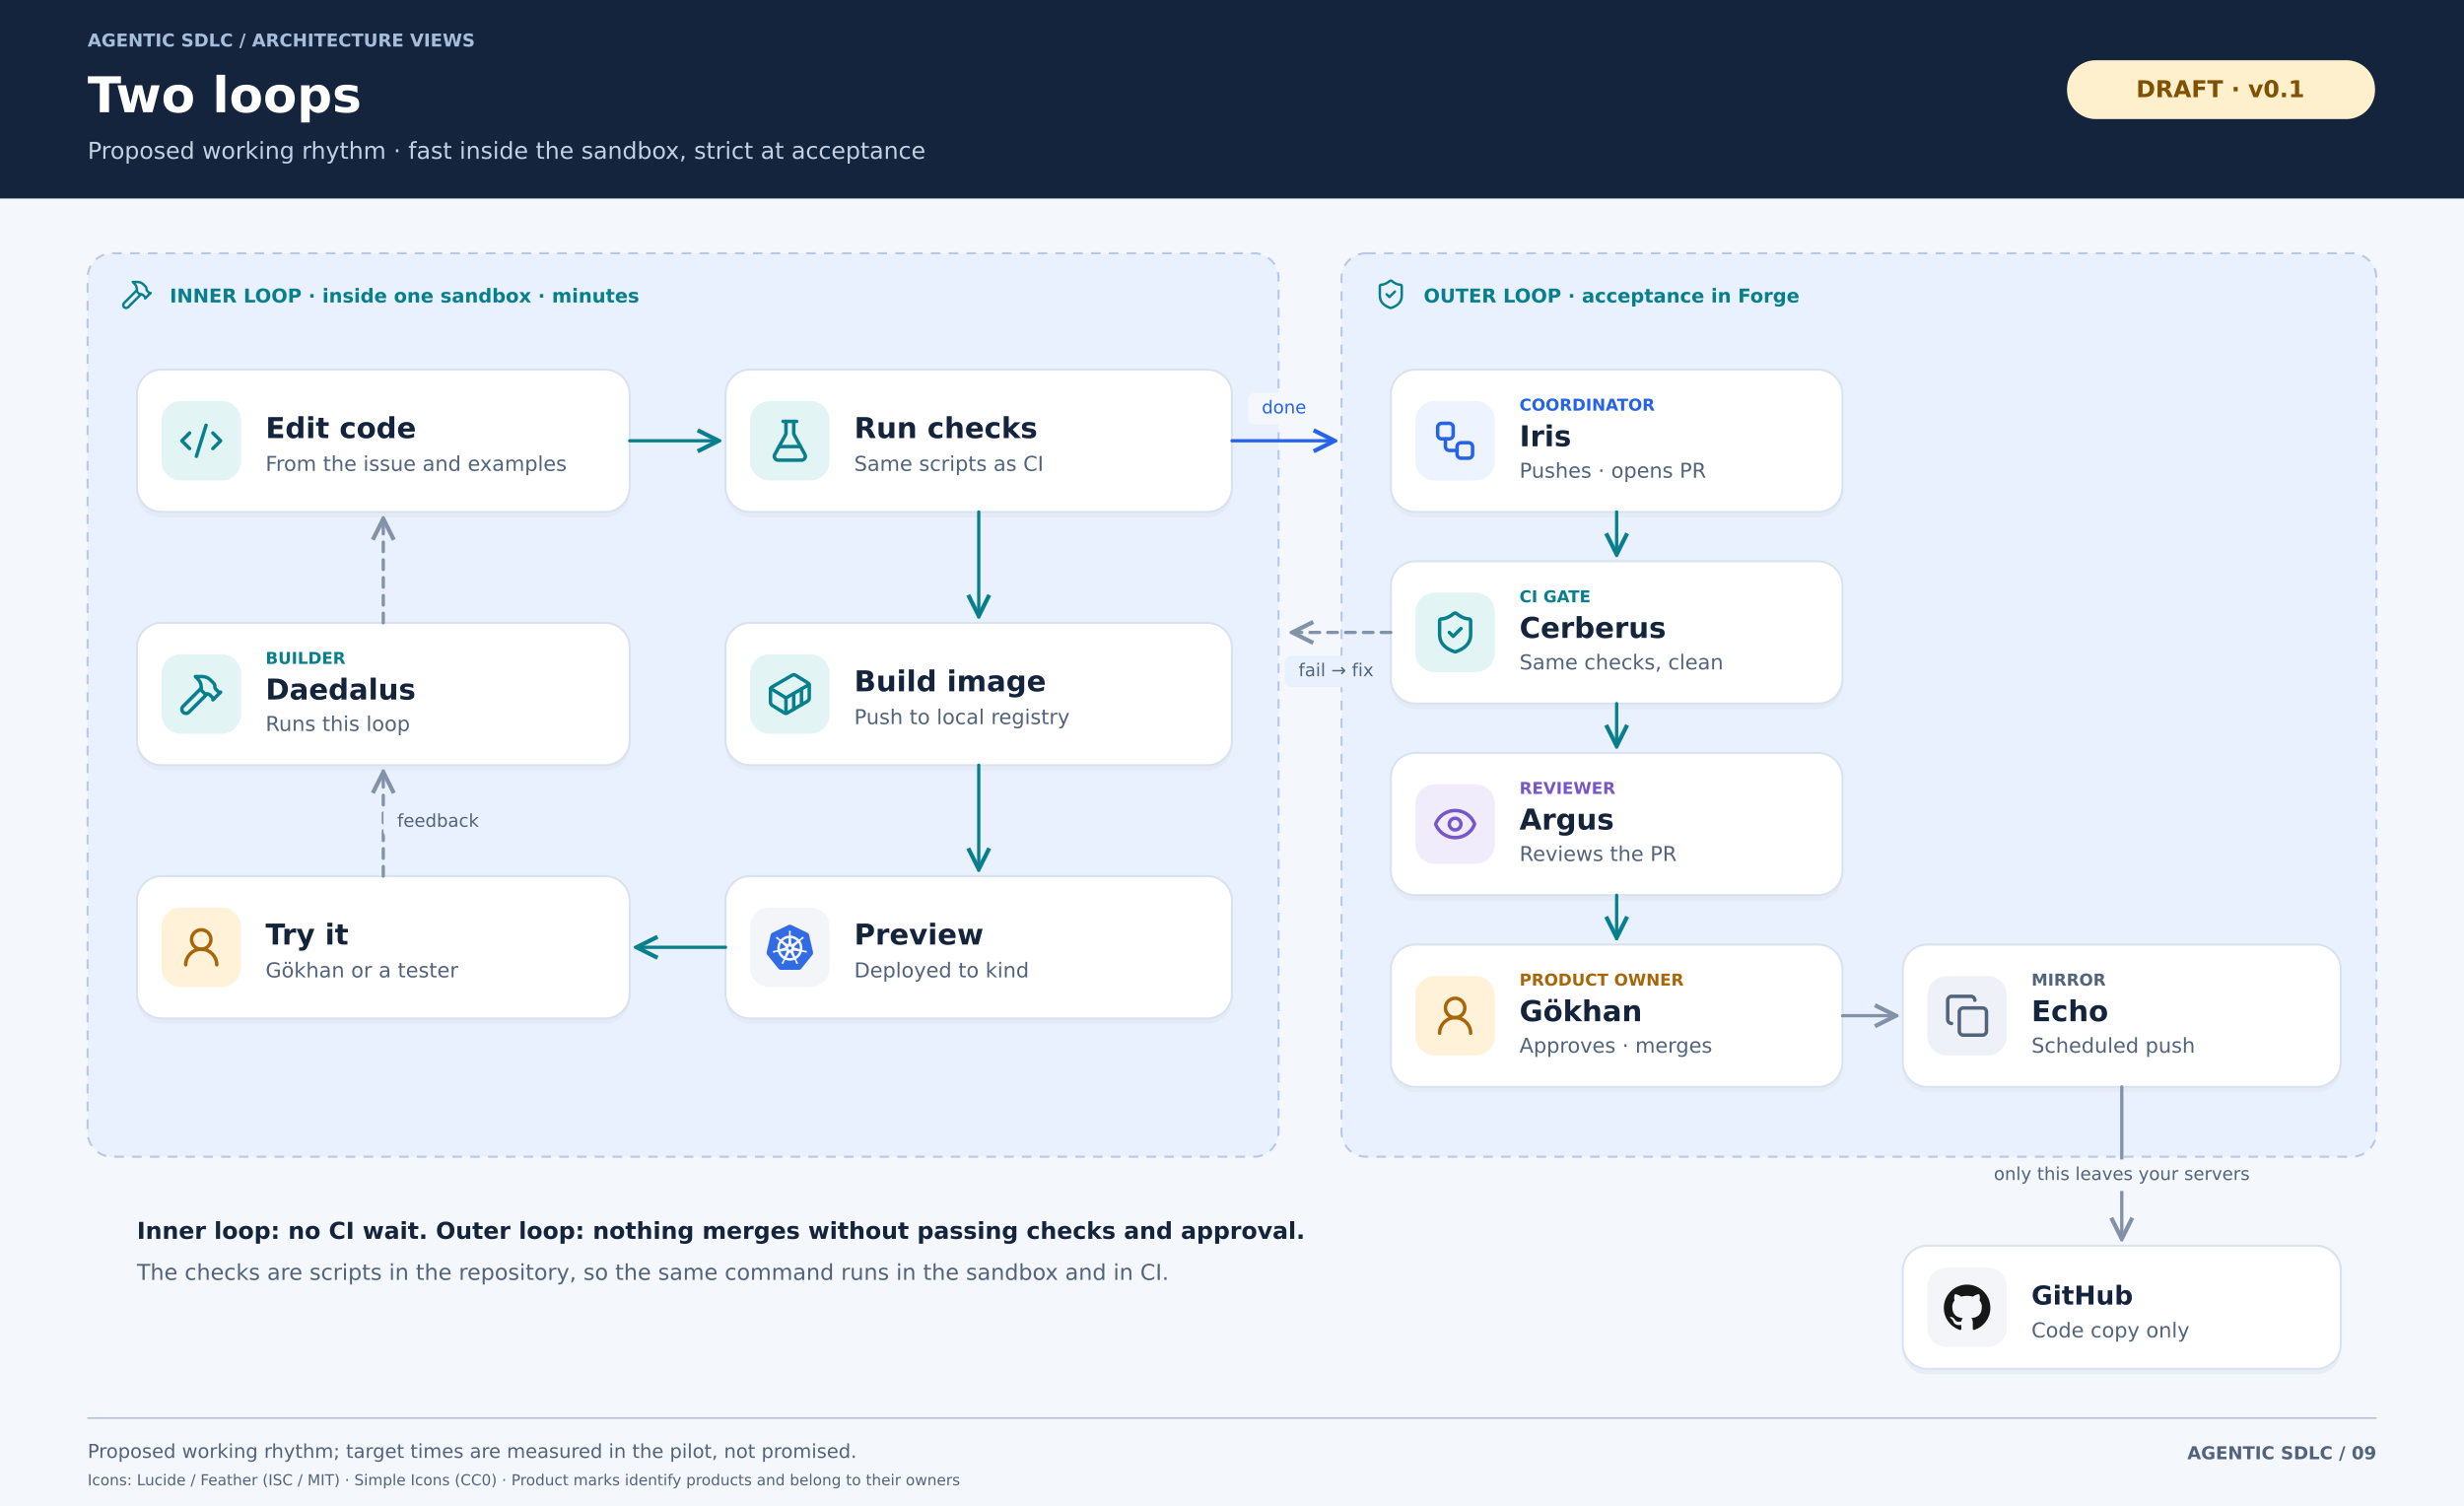
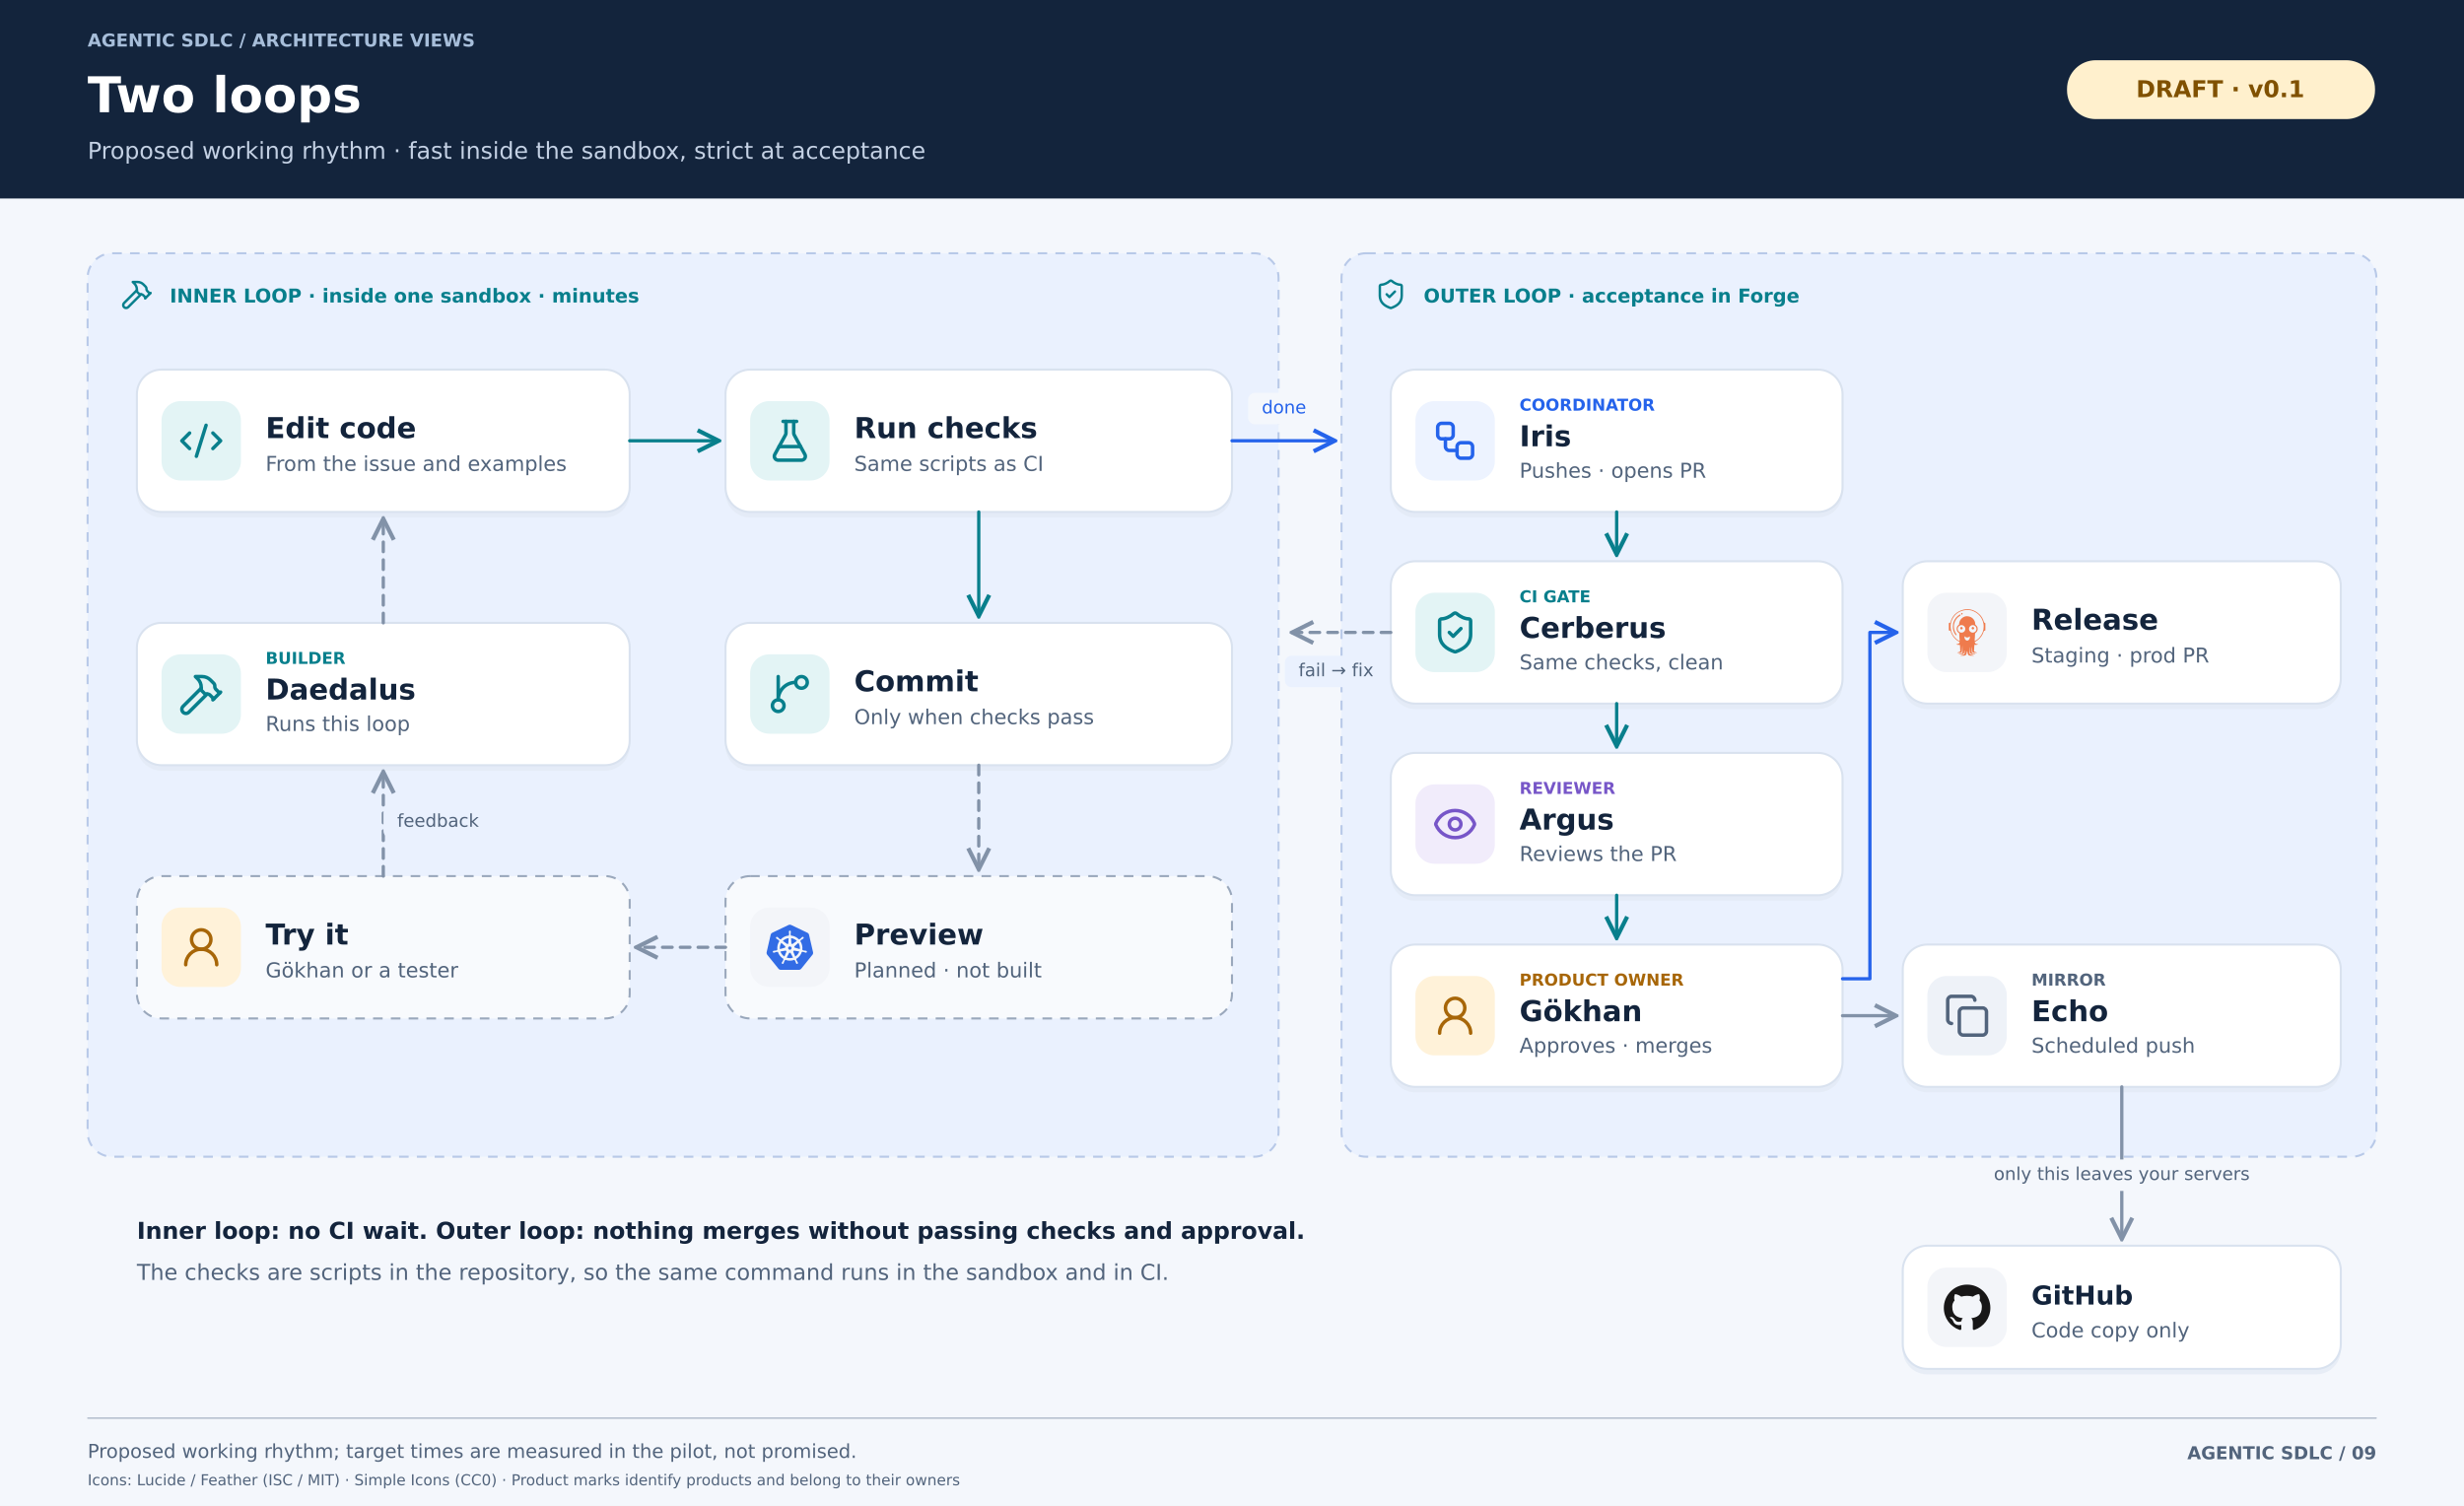
<svg xmlns="http://www.w3.org/2000/svg" width="1800" height="1100" viewBox="0 0 1800 1100" role="img" aria-labelledby="title desc">
  <defs>
    <marker id="blue" viewBox="0 0 10 10" refX="9" refY="5" markerWidth="8" markerHeight="8" orient="auto-start-reverse">
      <path d="M 1 1 L 9 5 L 1 9" fill="none" stroke="#2563EB" stroke-width="1.6" />
    </marker>
    <marker id="teal" viewBox="0 0 10 10" refX="9" refY="5" markerWidth="8" markerHeight="8" orient="auto-start-reverse">
      <path d="M 1 1 L 9 5 L 1 9" fill="none" stroke="#087F8C" stroke-width="1.6" />
    </marker>
    <marker id="purple" viewBox="0 0 10 10" refX="9" refY="5" markerWidth="8" markerHeight="8" orient="auto-start-reverse">
      <path d="M 1 1 L 9 5 L 1 9" fill="none" stroke="#7756C8" stroke-width="1.6" />
    </marker>
    <marker id="gray" viewBox="0 0 10 10" refX="9" refY="5" markerWidth="8" markerHeight="8" orient="auto-start-reverse">
      <path d="M 1 1 L 9 5 L 1 9" fill="none" stroke="#8292A8" stroke-width="1.6" />
    </marker>
    <marker id="amber" viewBox="0 0 10 10" refX="9" refY="5" markerWidth="8" markerHeight="8" orient="auto-start-reverse">
      <path d="M 1 1 L 9 5 L 1 9" fill="none" stroke="#A76608" stroke-width="1.6" />
    </marker>
  </defs>
  <rect x="0" y="0" width="1800" height="1100" rx="0" fill="#F4F7FC" stroke="none" stroke-width="1.5" />
  <rect x="0" y="0" width="1800" height="145" rx="0" fill="#13243C" stroke="none" stroke-width="1.5" />
  <text x="64" y="34" font-family="DejaVu Sans, sans-serif" font-size="13" fill="#A7BEDA" font-weight="700" text-anchor="start">AGENTIC SDLC  /  ARCHITECTURE VIEWS</text>
  <text x="64" y="82" font-family="DejaVu Sans, sans-serif" font-size="36" fill="#FFFFFF" font-weight="700" text-anchor="start">Two loops</text>
  <text x="64" y="116" font-family="DejaVu Sans, sans-serif" font-size="17" fill="#C4D1E4" font-weight="400" text-anchor="start">Proposed working rhythm · fast inside the sandbox, strict at acceptance</text>
  <rect x="1510" y="44" width="225" height="43" rx="21" fill="#FFF0CD" stroke="none" stroke-width="1.5" />
  <text x="1622" y="71" font-family="DejaVu Sans, sans-serif" font-size="17" fill="#805100" font-weight="700" text-anchor="middle">DRAFT · v0.1</text>
  <rect x="64" y="185" width="870" height="660" rx="18" fill="#EAF1FE" stroke="#B8C9E8" stroke-width="1.5" stroke-dasharray="7 6" />
  <svg x="88" y="203" width="24" height="24" viewBox="0 0 24 24" fill="none" stroke="#087F8C" stroke-width="1.8" stroke-linecap="round" stroke-linejoin="round">
    <path d="m15 12-9.373 9.373a1 1 0 0 1-3.001-3L12 9" />
    <path d="m18 15 4-4" />
    <path d="m21.5 11.5-1.914-1.914A2 2 0 0 1 19 8.172v-.344a2 2 0 0 0-.586-1.414l-1.657-1.657A6 6 0 0 0 12.516 3H9l1.243 1.243A6 6 0 0 1 12 8.485V10l2 2h1.172a2 2 0 0 1 1.414.586L18.5 14.5" />
  </svg>
  <text x="124" y="221" font-family="DejaVu Sans, sans-serif" font-size="14" fill="#087F8C" font-weight="700" text-anchor="start">INNER LOOP  ·  inside one sandbox  ·  minutes</text>
  <rect x="980" y="185" width="756" height="660" rx="18" fill="#EAF1FE" stroke="#B8C9E8" stroke-width="1.5" stroke-dasharray="7 6" />
  <svg x="1004" y="203" width="24" height="24" viewBox="0 0 24 24" fill="none" stroke="#087F8C" stroke-width="1.8" stroke-linecap="round" stroke-linejoin="round">
    <path d="M20 13c0 5-3.5 7.5-7.66 8.95a1 1 0 0 1-.67-.01C7.5 20.5 4 18 4 13V6a1 1 0 0 1 1-1c2 0 4.5-1.2 6.24-2.72a1.17 1.17 0 0 1 1.52 0C14.51 3.81 17 5 19 5a1 1 0 0 1 1 1z" />
    <path d="m9 12 2 2 4-4" />
  </svg>
  <text x="1040" y="221" font-family="DejaVu Sans, sans-serif" font-size="14" fill="#087F8C" font-weight="700" text-anchor="start">OUTER LOOP  ·  acceptance in Forge</text>
  <rect x="100" y="274" width="360" height="104" rx="18" fill="#E1E8F2" opacity=".65" />
  <rect x="100" y="270" width="360" height="104" rx="18" fill="#FFFFFF" stroke="#D9E2EF" stroke-width="1.5" />
  <rect x="118" y="293.0" width="58" height="58" rx="14" fill="#E3F4F5" stroke="none" stroke-width="1.5" />
  <svg x="130" y="305.0" width="34" height="34" viewBox="0 0 24 24" fill="none" stroke="#087F8C" stroke-width="1.8" stroke-linecap="round" stroke-linejoin="round">
    <path d="m18 16 4-4-4-4" />
    <path d="m6 8-4 4 4 4" />
    <path d="m14.5 4-5 16" />
  </svg>
  <text x="194" y="320.0" font-family="DejaVu Sans, sans-serif" font-size="21" fill="#13243C" font-weight="700" text-anchor="start">Edit code</text>
  <text x="194" y="344.0" font-family="DejaVu Sans, sans-serif" font-size="15" fill="#52647C" font-weight="400" text-anchor="start">From the issue and examples</text>
  <rect x="530" y="274" width="370" height="104" rx="18" fill="#E1E8F2" opacity=".65" />
  <rect x="530" y="270" width="370" height="104" rx="18" fill="#FFFFFF" stroke="#D9E2EF" stroke-width="1.5" />
  <rect x="548" y="293.0" width="58" height="58" rx="14" fill="#E3F4F5" stroke="none" stroke-width="1.5" />
  <svg x="560" y="305.0" width="34" height="34" viewBox="0 0 24 24" fill="none" stroke="#087F8C" stroke-width="1.8" stroke-linecap="round" stroke-linejoin="round">
    <path d="M14 2v6a2 2 0 0 0 .245.96l5.51 10.08A2 2 0 0 1 18 22H6a2 2 0 0 1-1.755-2.96l5.51-10.08A2 2 0 0 0 10 8V2" />
    <path d="M6.453 15h11.094" />
    <path d="M8.5 2h7" />
  </svg>
  <text x="624" y="320.0" font-family="DejaVu Sans, sans-serif" font-size="21" fill="#13243C" font-weight="700" text-anchor="start">Run checks</text>
  <text x="624" y="344.0" font-family="DejaVu Sans, sans-serif" font-size="15" fill="#52647C" font-weight="400" text-anchor="start">Same scripts as CI</text>
  <rect x="530" y="459" width="370" height="104" rx="18" fill="#E1E8F2" opacity=".65" />
  <rect x="530" y="455" width="370" height="104" rx="18" fill="#FFFFFF" stroke="#D9E2EF" stroke-width="1.5" />
  <rect x="548" y="478.0" width="58" height="58" rx="14" fill="#E3F4F5" stroke="none" stroke-width="1.5" />
  <svg x="560" y="490.0" width="34" height="34" viewBox="0 0 24 24" fill="none" stroke="#087F8C" stroke-width="1.8" stroke-linecap="round" stroke-linejoin="round">
-     <path d="M22 7.7c0-.6-.4-1.2-.8-1.5l-6.3-3.9a1.72 1.72 0 0 0-1.7 0l-10.3 6c-.5.2-.9.8-.9 1.4v6.6c0 .5.4 1.2.8 1.5l6.3 3.9a1.72 1.72 0 0 0 1.7 0l10.3-6c.5-.3.9-1 .9-1.5Z" />
-     <path d="M10 21.9V14L2.1 9.1" />
-     <path d="m10 14 11.9-6.9" />
-     <path d="M14 19.8v-8.1" />
-     <path d="M18 17.5V9.4" />
+     <path d="M15 6a9 9 0 0 0-9 9V3" />
+     <circle cx="18" cy="6" r="3" />
+     <circle cx="6" cy="18" r="3" />
  </svg>
-   <text x="624" y="505.0" font-family="DejaVu Sans, sans-serif" font-size="21" fill="#13243C" font-weight="700" text-anchor="start">Build image</text>
-   <text x="624" y="529.0" font-family="DejaVu Sans, sans-serif" font-size="15" fill="#52647C" font-weight="400" text-anchor="start">Push to local registry</text>
-   <rect x="530" y="644" width="370" height="104" rx="18" fill="#E1E8F2" opacity=".65" />
-   <rect x="530" y="640" width="370" height="104" rx="18" fill="#FFFFFF" stroke="#D9E2EF" stroke-width="1.5" />
+   <text x="624" y="505.0" font-family="DejaVu Sans, sans-serif" font-size="21" fill="#13243C" font-weight="700" text-anchor="start">Commit</text>
+   <text x="624" y="529.0" font-family="DejaVu Sans, sans-serif" font-size="15" fill="#52647C" font-weight="400" text-anchor="start">Only when checks pass</text>
+   <rect x="530" y="640" width="370" height="104" rx="18" fill="#F8FAFD" stroke="#9AA8BC" stroke-width="1.5" stroke-dasharray="7 6" />
  <rect x="548" y="663.0" width="58" height="58" rx="14" fill="#F3F5F9" stroke="none" stroke-width="1.5" />
  <svg x="560" y="675.0" width="34" height="34" viewBox="0 0 24 24" fill="#326CE5">
    <path d="M10.204 14.35l.007.01-.999 2.413a5.171 5.171 0 0 1-2.075-2.597l2.578-.437.004.005a.44.44 0 0 1 .484.606zm-.833-2.129a.44.44 0 0 0 .173-.756l.002-.011L7.585 9.7a5.143 5.143 0 0 0-.73 3.255l2.514-.725.002-.009zm1.145-1.98a.44.44 0 0 0 .699-.337l.01-.005.15-2.62a5.144 5.144 0 0 0-3.01 1.442l2.147 1.523.004-.002zm.76 2.75l.723.349.722-.347.18-.78-.5-.623h-.804l-.5.623.179.779zm1.5-3.095a.44.44 0 0 0 .7.336l.008.003 2.134-1.513a5.188 5.188 0 0 0-2.992-1.442l.148 2.615.002.001zm10.876 5.97l-5.773 7.181a1.6 1.6 0 0 1-1.248.594l-9.261.003a1.6 1.6 0 0 1-1.247-.596l-5.776-7.18a1.583 1.583 0 0 1-.307-1.34L2.1 5.573c.108-.47.425-.864.863-1.073L11.305.513a1.606 1.606 0 0 1 1.385 0l8.345 3.985c.438.209.755.604.863 1.073l2.062 8.955c.108.47-.005.963-.308 1.34zm-3.289-2.057c-.042-.01-.103-.026-.145-.034-.174-.033-.315-.025-.479-.038-.35-.037-.638-.067-.895-.148-.105-.04-.18-.165-.216-.216l-.201-.059a6.45 6.45 0 0 0-.105-2.332 6.465 6.465 0 0 0-.936-2.163c.052-.047.15-.133.177-.159.008-.09.001-.183.094-.282.197-.185.444-.338.743-.522.142-.084.273-.137.415-.242.032-.024.076-.062.11-.089.24-.191.295-.52.123-.736-.172-.216-.506-.236-.745-.045-.034.027-.08.062-.111.088-.134.116-.217.23-.33.35-.246.25-.45.458-.673.609-.097.056-.239.037-.303.033l-.19.135a6.545 6.545 0 0 0-4.146-2.003l-.012-.223c-.065-.062-.143-.115-.163-.25-.022-.268.015-.557.057-.905.023-.163.061-.298.068-.475.001-.04-.001-.099-.001-.142 0-.306-.224-.555-.5-.555-.275 0-.499.249-.499.555l.001.014c0 .041-.002.092 0 .128.006.177.044.312.067.475.042.348.078.637.056.906a.545.545 0 0 1-.162.258l-.012.211a6.424 6.424 0 0 0-4.166 2.003 8.373 8.373 0 0 1-.18-.128c-.09.012-.18.04-.297-.029-.223-.15-.427-.358-.673-.608-.113-.12-.195-.234-.329-.349-.03-.026-.077-.062-.111-.088a.594.594 0 0 0-.348-.132.481.481 0 0 0-.398.176c-.172.216-.117.546.123.737l.007.005.104.083c.142.105.272.159.414.242.299.185.546.338.743.522.076.082.09.226.1.288l.16.143a6.462 6.462 0 0 0-1.02 4.506l-.208.06c-.055.072-.133.184-.215.217-.257.081-.546.11-.895.147-.164.014-.305.006-.48.039-.037.007-.09.02-.133.03l-.004.002-.007.002c-.295.071-.484.342-.423.608.061.267.349.429.645.365l.007-.001.01-.003.129-.029c.17-.046.294-.113.448-.172.33-.118.604-.217.87-.256.112-.009.23.069.288.101l.217-.037a6.5 6.5 0 0 0 2.88 3.596l-.09.218c.033.084.069.199.044.282-.097.252-.263.517-.452.813-.091.136-.185.242-.268.399-.02.037-.045.095-.064.134-.128.275-.034.591.213.71.248.12.556-.007.69-.282v-.002c.02-.039.046-.09.062-.127.07-.162.094-.301.144-.458.132-.332.205-.68.387-.897.05-.06.13-.082.215-.105l.113-.205a6.453 6.453 0 0 0 4.609.012l.106.192c.086.028.18.042.256.155.136.232.229.507.342.84.05.156.074.295.145.457.016.037.043.09.062.129.133.276.442.402.69.282.247-.118.341-.435.213-.71-.02-.039-.045-.096-.065-.134-.083-.156-.177-.261-.268-.398-.19-.296-.346-.541-.443-.793-.04-.13.007-.21.038-.294-.018-.022-.059-.144-.083-.202a6.499 6.499 0 0 0 2.88-3.622c.064.01.176.03.213.038.075-.05.144-.114.28-.104.266.039.54.138.87.256.154.06.277.128.448.173.036.01.088.019.13.028l.009.003.007.001c.297.064.584-.098.645-.365.06-.266-.128-.537-.423-.608zM16.4 9.701l-1.95 1.746v.005a.44.44 0 0 0 .173.757l.003.01 2.526.728a5.199 5.199 0 0 0-.108-1.674A5.208 5.208 0 0 0 16.4 9.7zm-4.013 5.325a.437.437 0 0 0-.404-.232.44.44 0 0 0-.372.233h-.002l-1.268 2.292a5.164 5.164 0 0 0 3.326.003l-1.27-2.296h-.01zm1.888-1.293a.44.44 0 0 0-.27.036.44.44 0 0 0-.214.572l-.003.004 1.01 2.438a5.15 5.15 0 0 0 2.081-2.615l-2.6-.44-.004.005z" />
  </svg>
  <text x="624" y="690.0" font-family="DejaVu Sans, sans-serif" font-size="21" fill="#13243C" font-weight="700" text-anchor="start">Preview</text>
-   <text x="624" y="714.0" font-family="DejaVu Sans, sans-serif" font-size="15" fill="#52647C" font-weight="400" text-anchor="start">Deployed to kind</text>
-   <rect x="100" y="644" width="360" height="104" rx="18" fill="#E1E8F2" opacity=".65" />
-   <rect x="100" y="640" width="360" height="104" rx="18" fill="#FFFFFF" stroke="#D9E2EF" stroke-width="1.5" />
+   <text x="624" y="714.0" font-family="DejaVu Sans, sans-serif" font-size="15" fill="#52647C" font-weight="400" text-anchor="start">Planned · not built</text>
+   <rect x="100" y="640" width="360" height="104" rx="18" fill="#F8FAFD" stroke="#9AA8BC" stroke-width="1.5" stroke-dasharray="7 6" />
  <rect x="118" y="663.0" width="58" height="58" rx="14" fill="#FFF2D9" stroke="none" stroke-width="1.5" />
  <svg x="130" y="675.0" width="34" height="34" viewBox="0 0 24 24" fill="none" stroke="#A76608" stroke-width="1.8" stroke-linecap="round" stroke-linejoin="round">
    <circle cx="12" cy="8" r="5" />
    <path d="M20 21a8 8 0 0 0-16 0" />
  </svg>
  <text x="194" y="690.0" font-family="DejaVu Sans, sans-serif" font-size="21" fill="#13243C" font-weight="700" text-anchor="start">Try it</text>
  <text x="194" y="714.0" font-family="DejaVu Sans, sans-serif" font-size="15" fill="#52647C" font-weight="400" text-anchor="start">Gökhan or a tester</text>
  <rect x="100" y="459" width="360" height="104" rx="18" fill="#E1E8F2" opacity=".65" />
  <rect x="100" y="455" width="360" height="104" rx="18" fill="#FFFFFF" stroke="#D9E2EF" stroke-width="1.5" />
  <rect x="118" y="478.0" width="58" height="58" rx="14" fill="#E3F4F5" stroke="none" stroke-width="1.5" />
  <svg x="130" y="490.0" width="34" height="34" viewBox="0 0 24 24" fill="none" stroke="#087F8C" stroke-width="1.8" stroke-linecap="round" stroke-linejoin="round">
    <path d="m15 12-9.373 9.373a1 1 0 0 1-3.001-3L12 9" />
    <path d="m18 15 4-4" />
    <path d="m21.5 11.5-1.914-1.914A2 2 0 0 1 19 8.172v-.344a2 2 0 0 0-.586-1.414l-1.657-1.657A6 6 0 0 0 12.516 3H9l1.243 1.243A6 6 0 0 1 12 8.485V10l2 2h1.172a2 2 0 0 1 1.414.586L18.5 14.5" />
  </svg>
  <text x="194" y="485.0" font-family="DejaVu Sans, sans-serif" font-size="12" fill="#087F8C" font-weight="700" text-anchor="start">BUILDER</text>
  <text x="194" y="511.0" font-family="DejaVu Sans, sans-serif" font-size="21" fill="#13243C" font-weight="700" text-anchor="start">Daedalus</text>
  <text x="194" y="534.0" font-family="DejaVu Sans, sans-serif" font-size="15" fill="#52647C" font-weight="400" text-anchor="start">Runs this loop</text>
  <path d="M460 322 H525" fill="none" stroke="#087F8C" stroke-width="2.4" stroke-linecap="round" stroke-linejoin="round" marker-end="url(#teal)" />
  <path d="M715 374 V450" fill="none" stroke="#087F8C" stroke-width="2.4" stroke-linecap="round" stroke-linejoin="round" marker-end="url(#teal)" />
-   <path d="M715 559 V635" fill="none" stroke="#087F8C" stroke-width="2.4" stroke-linecap="round" stroke-linejoin="round" marker-end="url(#teal)" />
-   <path d="M530 692 H465" fill="none" stroke="#087F8C" stroke-width="2.4" stroke-linecap="round" stroke-linejoin="round" marker-end="url(#teal)" />
+   <path d="M715 559 V635" fill="none" stroke="#8292A8" stroke-width="2.4" stroke-linecap="round" stroke-linejoin="round" stroke-dasharray="7 6" marker-end="url(#gray)" />
+   <path d="M530 692 H465" fill="none" stroke="#8292A8" stroke-width="2.4" stroke-linecap="round" stroke-linejoin="round" stroke-dasharray="7 6" marker-end="url(#gray)" />
  <path d="M280 640 V564" fill="none" stroke="#8292A8" stroke-width="2.4" stroke-linecap="round" stroke-linejoin="round" stroke-dasharray="7 6" marker-end="url(#gray)" />
  <rect x="280.141" y="589" width="79.719" height="23" rx="5" fill="#EAF1FE" stroke="none" stroke-width="1.5" />
  <text x="320" y="604" font-family="DejaVu Sans, sans-serif" font-size="13" fill="#52647C" font-weight="400" text-anchor="middle">feedback</text>
  <path d="M280 455 V379" fill="none" stroke="#8292A8" stroke-width="2.4" stroke-linecap="round" stroke-linejoin="round" stroke-dasharray="7 6" marker-end="url(#gray)" />
  <path d="M900 322 H975" fill="none" stroke="#2563EB" stroke-width="2.4" stroke-linecap="round" stroke-linejoin="round" marker-end="url(#blue)" />
  <rect x="911.781" y="287" width="52.438" height="23" rx="5" fill="#F4F7FC" stroke="none" stroke-width="1.5" />
  <text x="938" y="302" font-family="DejaVu Sans, sans-serif" font-size="13" fill="#2563EB" font-weight="400" text-anchor="middle">done</text>
  <rect x="1016" y="274" width="330" height="104" rx="18" fill="#E1E8F2" opacity=".65" />
  <rect x="1016" y="270" width="330" height="104" rx="18" fill="#FFFFFF" stroke="#D9E2EF" stroke-width="1.5" />
  <rect x="1034" y="293.0" width="58" height="58" rx="14" fill="#EDF3FF" stroke="none" stroke-width="1.5" />
  <svg x="1046" y="305.0" width="34" height="34" viewBox="0 0 24 24" fill="none" stroke="#2563EB" stroke-width="1.8" stroke-linecap="round" stroke-linejoin="round">
    <rect width="8" height="8" x="3" y="3" rx="2" />
    <path d="M7 11v4a2 2 0 0 0 2 2h4" />
    <rect width="8" height="8" x="13" y="13" rx="2" />
  </svg>
  <text x="1110" y="300.0" font-family="DejaVu Sans, sans-serif" font-size="12" fill="#2563EB" font-weight="700" text-anchor="start">COORDINATOR</text>
  <text x="1110" y="326.0" font-family="DejaVu Sans, sans-serif" font-size="21" fill="#13243C" font-weight="700" text-anchor="start">Iris</text>
  <text x="1110" y="349.0" font-family="DejaVu Sans, sans-serif" font-size="15" fill="#52647C" font-weight="400" text-anchor="start">Pushes · opens PR</text>
  <rect x="1016" y="414" width="330" height="104" rx="18" fill="#E1E8F2" opacity=".65" />
  <rect x="1016" y="410" width="330" height="104" rx="18" fill="#FFFFFF" stroke="#D9E2EF" stroke-width="1.5" />
  <rect x="1034" y="433.0" width="58" height="58" rx="14" fill="#E3F4F5" stroke="none" stroke-width="1.5" />
  <svg x="1046" y="445.0" width="34" height="34" viewBox="0 0 24 24" fill="none" stroke="#087F8C" stroke-width="1.8" stroke-linecap="round" stroke-linejoin="round">
    <path d="M20 13c0 5-3.5 7.5-7.66 8.95a1 1 0 0 1-.67-.01C7.5 20.5 4 18 4 13V6a1 1 0 0 1 1-1c2 0 4.5-1.2 6.24-2.72a1.17 1.17 0 0 1 1.52 0C14.51 3.81 17 5 19 5a1 1 0 0 1 1 1z" />
    <path d="m9 12 2 2 4-4" />
  </svg>
  <text x="1110" y="440.0" font-family="DejaVu Sans, sans-serif" font-size="12" fill="#087F8C" font-weight="700" text-anchor="start">CI GATE</text>
  <text x="1110" y="466.0" font-family="DejaVu Sans, sans-serif" font-size="21" fill="#13243C" font-weight="700" text-anchor="start">Cerberus</text>
  <text x="1110" y="489.0" font-family="DejaVu Sans, sans-serif" font-size="15" fill="#52647C" font-weight="400" text-anchor="start">Same checks, clean</text>
  <rect x="1016" y="554" width="330" height="104" rx="18" fill="#E1E8F2" opacity=".65" />
  <rect x="1016" y="550" width="330" height="104" rx="18" fill="#FFFFFF" stroke="#D9E2EF" stroke-width="1.5" />
  <rect x="1034" y="573.0" width="58" height="58" rx="14" fill="#F1ECFB" stroke="none" stroke-width="1.5" />
  <svg x="1046" y="585.0" width="34" height="34" viewBox="0 0 24 24" fill="none" stroke="#7756C8" stroke-width="1.8" stroke-linecap="round" stroke-linejoin="round">
    <path d="M2.062 12.348a1 1 0 0 1 0-.696 10.75 10.75 0 0 1 19.876 0 1 1 0 0 1 0 .696 10.75 10.75 0 0 1-19.876 0" />
    <circle cx="12" cy="12" r="3" />
  </svg>
  <text x="1110" y="580.0" font-family="DejaVu Sans, sans-serif" font-size="12" fill="#7756C8" font-weight="700" text-anchor="start">REVIEWER</text>
  <text x="1110" y="606.0" font-family="DejaVu Sans, sans-serif" font-size="21" fill="#13243C" font-weight="700" text-anchor="start">Argus</text>
  <text x="1110" y="629.0" font-family="DejaVu Sans, sans-serif" font-size="15" fill="#52647C" font-weight="400" text-anchor="start">Reviews the PR</text>
  <rect x="1016" y="694" width="330" height="104" rx="18" fill="#E1E8F2" opacity=".65" />
  <rect x="1016" y="690" width="330" height="104" rx="18" fill="#FFFFFF" stroke="#D9E2EF" stroke-width="1.5" />
  <rect x="1034" y="713.0" width="58" height="58" rx="14" fill="#FFF2D9" stroke="none" stroke-width="1.5" />
  <svg x="1046" y="725.0" width="34" height="34" viewBox="0 0 24 24" fill="none" stroke="#A76608" stroke-width="1.8" stroke-linecap="round" stroke-linejoin="round">
    <circle cx="12" cy="8" r="5" />
    <path d="M20 21a8 8 0 0 0-16 0" />
  </svg>
  <text x="1110" y="720.0" font-family="DejaVu Sans, sans-serif" font-size="12" fill="#A76608" font-weight="700" text-anchor="start">PRODUCT OWNER</text>
  <text x="1110" y="746.0" font-family="DejaVu Sans, sans-serif" font-size="21" fill="#13243C" font-weight="700" text-anchor="start">Gökhan</text>
  <text x="1110" y="769.0" font-family="DejaVu Sans, sans-serif" font-size="15" fill="#52647C" font-weight="400" text-anchor="start">Approves · merges</text>
  <path d="M1181 374 V405" fill="none" stroke="#087F8C" stroke-width="2.4" stroke-linecap="round" stroke-linejoin="round" marker-end="url(#teal)" />
  <path d="M1181 514 V545" fill="none" stroke="#087F8C" stroke-width="2.4" stroke-linecap="round" stroke-linejoin="round" marker-end="url(#teal)" />
  <path d="M1181 654 V685" fill="none" stroke="#087F8C" stroke-width="2.4" stroke-linecap="round" stroke-linejoin="round" marker-end="url(#teal)" />
  <path d="M1016 462 H944" fill="none" stroke="#8292A8" stroke-width="2.4" stroke-linecap="round" stroke-linejoin="round" stroke-dasharray="7 6" marker-end="url(#gray)" />
  <rect x="938.609" y="479" width="74.781" height="23" rx="5" fill="#EAF1FE" stroke="none" stroke-width="1.5" />
  <text x="976" y="494" font-family="DejaVu Sans, sans-serif" font-size="13" fill="#52647C" font-weight="400" text-anchor="middle">fail → fix</text>
+   <rect x="1390" y="414" width="320" height="104" rx="18" fill="#E1E8F2" opacity=".65" />
+   <rect x="1390" y="410" width="320" height="104" rx="18" fill="#FFFFFF" stroke="#D9E2EF" stroke-width="1.5" />
+   <rect x="1408" y="433.0" width="58" height="58" rx="14" fill="#F3F5F9" stroke="none" stroke-width="1.5" />
+   <svg x="1420" y="445.0" width="34" height="34" viewBox="0 0 24 24" fill="#EF7B4D">
+     <path d="M12.581 0c.436.037.871.1 1.299.186 1.679.383 3.121 1.213 4.382 2.365 1.161 1.06 1.917 2.372 2.335 3.881.089.321.216.56.586.624.205.035.238.245.239.43.003.646.002 1.294.002 1.94l-.002 1.21c-.001.356-.116.479-.466.474-.211-.003-.293.119-.344.291-.146.489-.33.966-.552 1.426-.818 1.682-2.084 2.938-3.688 3.87-.077.045-.155.088-.233.131-.252.137-.258.146-.155.415.114.299.358.529.664.625.269.096.553.134.827.21a.672.672 0 0 1 .236.094c-.066.082-.156.067-.231.082-.36.073-.713.184-1.086.17a1.275 1.275 0 0 1-.438-.064c-.114-.045-.152-.006-.176.109a5.354 5.354 0 0 0-.084.92c-.015.617-.071 1.23-.112 1.844-.042.598-.018.651.558.842.281.094.563.187.842.286.069.024.15.038.192.117-.04.057-.098.035-.146.035-.493.003-.985.005-1.478.001-.524-.005-.806-.282-.845-.803-.055-.762-.12-1.524-.182-2.286a.947.947 0 0 0-.026-.12c-.079.455-.065.879-.084 1.298-.023.528-.008 1.057-.007 1.584 0 .27.086.388.335.483.359.135.711.295 1.114.262.141-.012.276.062.402.129.032.017.073.033.069.073-.004.043-.049.047-.084.045-.657-.019-1.317.065-1.972-.028-.323-.046-.533-.236-.631-.552-.094-.303-.114-.617-.137-.93-.046-.626-.078-1.253-.116-1.88a.222.222 0 0 0-.061-.171.282.282 0 0 0-.031.193c-.002.956-.002 1.911-.001 2.866 0 .388.123.575.494.708.481.172.976.298 1.47.423.11.028.225.047.242.192h-1.852c-.051-.01-.103-.022-.155-.03-.701-.1-1.001-.372-1.143-1.042l-.067-.331-.226-1.103c-.069.12-.118.25-.144.386-.083.399-.151.802-.243 1.2-.113.493-.444.763-.932.857l-.33.063H8.558c.057-.171.216-.185.355-.221.476-.127.96-.223 1.417-.409a.603.603 0 0 0 .397-.521c.058-.435.002-.865-.013-1.296a1.528 1.528 0 0 0-.078-.315.405.405 0 0 0-.071.207c-.026.296-.049.591-.075.886-.038.432-.273.716-.679.81a1.702 1.702 0 0 1-.37.045c-.557.003-1.115-.001-1.673-.005-.048 0-.109.019-.148-.065.178-.103.377-.168.582-.187a5.67 5.67 0 0 0 .939-.193c.42-.114.522-.249.512-.687-.023-.931-.091-1.86-.069-2.791.004-.184.001-.368.001-.551a2.387 2.387 0 0 0-.05.385 40.299 40.299 0 0 1-.186 2.623c-.052.513-.296.748-.804.805-.446.051-.889.002-1.332-.02-.108-.006-.234.012-.339-.064.043-.066.106-.07.16-.087.362-.115.725-.224 1.086-.344.246-.081.35-.235.355-.492a2.241 2.241 0 0 0-.003-.232 45.315 45.315 0 0 1-.105-2.149 5.487 5.487 0 0 0-.035-.478c-.024-.188-.131-.287-.295-.258-.505.092-.99-.006-1.473-.139-.059-.016-.134-.007-.178-.088a.986.986 0 0 1 .285-.09c.255-.052.507-.121.753-.208.312-.112.564-.347.695-.651.089-.203.056-.317-.112-.398-1.418-.683-2.512-1.73-3.391-3.017a8.152 8.152 0 0 1-1.123-2.447c-.067-.246-.156-.3-.383-.26-.306.053-.401.006-.535-.273v-3.49c.144-.303.205-.341.534-.329.235.01.247-.004.309-.242.396-1.508 1.082-2.861 2.171-3.988C6.9 1.42 8.523.631 10.34.203c.456-.108.922-.15 1.387-.203h.854Zm7.974 8.948a7.34 7.34 0 0 0-.048-.938 8.353 8.353 0 0 0-.099-.65c-.598-2.964-2.344-5.02-5.051-6.268-1.553-.715-3.21-.835-4.878-.511-3.248.633-5.396 2.583-6.539 5.652-.436 1.173-.495 2.406-.37 3.65.087.935.339 1.846.745 2.694.585 1.213 1.444 2.207 2.477 3.058.343.286.719.528 1.121.719.235.111.247.105.245-.146.006-.16.003-.32-.009-.48-.125-1.02-.142-2.045-.169-3.069a.392.392 0 0 0-.184-.353c-.385-.268-.713-.592-.921-1.019-.474-.97-.372-2.361.813-3.215.136-.097.217-.19.198-.373a1.724 1.724 0 0 1 .031-.442c.177-1.187.748-2.138 1.722-2.84.68-.492 1.442-.772 2.286-.782.483-.007.953.11 1.414.244 1.609.467 2.846 2.07 2.845 3.697a.64.64 0 0 0 .268.565c.463.371.821.83.943 1.426.22 1.077-.083 1.982-.979 2.634-.266.194-.347.406-.333.698.002.047 0 .095-.002.142l-.062 1.439c-.025.586-.138 1.165-.117 1.754.008.223.006.226.201.128a7.46 7.46 0 0 0 2.393-1.903c1.32-1.577 2.074-3.372 2.059-5.511ZM9.117 12.102c1.489.021 2.443-1.578 1.716-2.879a1.937 1.937 0 0 0-1.699-.991c-1.094-.004-1.954.822-1.958 1.881-.005 1.148.813 1.985 1.941 1.989Zm5.794 0c1.101.002 1.935-.823 1.935-1.917 0-1.091-.846-1.949-1.92-1.947-1.064.003-1.94.866-1.943 1.915-.003 1.105.831 1.948 1.928 1.949Zm-1.472 1.937c-.208.128-.407.277-.63.384-.536.257-1.063.257-1.579-.048-.158-.094-.308-.201-.464-.298-.047-.028-.092-.103-.15-.062-.044.03-.01.1-.001.151.037.179.064.362.082.544.027.565.293.992.742 1.31a.984.984 0 0 0 .791.186c.565-.119 1.025-.614 1.124-1.218.043-.266.005-.544.109-.803a.133.133 0 0 0-.024-.146Zm-8.78-4.92c-.012-1.102.143-2.055.54-2.961.633-1.443 1.642-2.553 2.98-3.374a.378.378 0 0 1 .459.067c.06.06.036.118.01.178a1.09 1.09 0 0 1-.48.51c-1.079.639-1.829 1.571-2.357 2.688a6.325 6.325 0 0 0-.618 2.986c.055 1.309.439 2.516 1.213 3.588.088.104.148.23.173.365.01.08.059.168-.031.228a.312.312 0 0 1-.288.041.502.502 0 0 1-.234-.185c-.72-.979-1.193-2.056-1.331-3.273-.036-.326-.004-.653-.036-.858ZM8.94 2.34a.373.373 0 0 1 .378-.382c.211.001.409.226.416.473.004.138-.309.39-.476.386-.189-.005-.318-.2-.318-.477Zm-.465 7.48a.609.609 0 0 1 .586-.631c.38-.003.671.271.675.633.004.356-.27.622-.639.621-.38-.002-.621-.241-.622-.623Zm6.496.623c-.381-.002-.625-.255-.621-.646a.635.635 0 0 1 .596-.613.656.656 0 0 1 .669.643c.001.354-.275.618-.644.616Z" />
+   </svg>
+   <text x="1484" y="460.0" font-family="DejaVu Sans, sans-serif" font-size="21" fill="#13243C" font-weight="700" text-anchor="start">Release</text>
+   <text x="1484" y="484.0" font-family="DejaVu Sans, sans-serif" font-size="15" fill="#52647C" font-weight="400" text-anchor="start">Staging · prod PR</text>
+   <path d="M1346 715 H1366 V462 H1385" fill="none" stroke="#2563EB" stroke-width="2.4" stroke-linecap="round" stroke-linejoin="round" marker-end="url(#blue)" />
  <rect x="1390" y="694" width="320" height="104" rx="18" fill="#E1E8F2" opacity=".65" />
  <rect x="1390" y="690" width="320" height="104" rx="18" fill="#FFFFFF" stroke="#D9E2EF" stroke-width="1.5" />
  <rect x="1408" y="713.0" width="58" height="58" rx="14" fill="#EEF2F8" stroke="none" stroke-width="1.5" />
  <svg x="1420" y="725.0" width="34" height="34" viewBox="0 0 24 24" fill="none" stroke="#52647C" stroke-width="1.8" stroke-linecap="round" stroke-linejoin="round">
    <rect width="14" height="14" x="8" y="8" rx="2" ry="2" />
    <path d="M4 16c-1.1 0-2-.9-2-2V4c0-1.1.9-2 2-2h10c1.1 0 2 .9 2 2" />
  </svg>
  <text x="1484" y="720.0" font-family="DejaVu Sans, sans-serif" font-size="12" fill="#52647C" font-weight="700" text-anchor="start">MIRROR</text>
  <text x="1484" y="746.0" font-family="DejaVu Sans, sans-serif" font-size="21" fill="#13243C" font-weight="700" text-anchor="start">Echo</text>
  <text x="1484" y="769.0" font-family="DejaVu Sans, sans-serif" font-size="15" fill="#52647C" font-weight="400" text-anchor="start">Scheduled push</text>
  <path d="M1346 742 H1385" fill="none" stroke="#8292A8" stroke-width="2.4" stroke-linecap="round" stroke-linejoin="round" marker-end="url(#gray)" />
  <rect x="1390" y="914" width="320" height="90" rx="18" fill="#E1E8F2" opacity=".65" />
  <rect x="1390" y="910" width="320" height="90" rx="18" fill="#FFFFFF" stroke="#D9E2EF" stroke-width="1.5" />
  <rect x="1408" y="926.0" width="58" height="58" rx="14" fill="#F3F5F9" stroke="none" stroke-width="1.5" />
  <svg x="1420" y="938.0" width="34" height="34" viewBox="0 0 24 24" fill="#181717">
    <path d="M12 .297c-6.63 0-12 5.373-12 12 0 5.303 3.438 9.8 8.205 11.385.6.113.82-.258.82-.577 0-.285-.01-1.04-.015-2.04-3.338.724-4.042-1.61-4.042-1.61C4.422 18.07 3.633 17.7 3.633 17.7c-1.087-.744.084-.729.084-.729 1.205.084 1.838 1.236 1.838 1.236 1.07 1.835 2.809 1.305 3.495.998.108-.776.417-1.305.76-1.605-2.665-.3-5.466-1.332-5.466-5.93 0-1.31.465-2.38 1.235-3.22-.135-.303-.54-1.523.105-3.176 0 0 1.005-.322 3.3 1.23.96-.267 1.98-.399 3-.405 1.02.006 2.04.138 3 .405 2.28-1.552 3.285-1.23 3.285-1.23.645 1.653.24 2.873.12 3.176.765.84 1.23 1.91 1.23 3.22 0 4.61-2.805 5.625-5.475 5.92.42.36.81 1.096.81 2.22 0 1.606-.015 2.896-.015 3.286 0 .315.21.69.825.57C20.565 22.092 24 17.592 24 12.297c0-6.627-5.373-12-12-12" />
  </svg>
  <text x="1484" y="953.0" font-family="DejaVu Sans, sans-serif" font-size="19" fill="#13243C" font-weight="700" text-anchor="start">GitHub</text>
  <text x="1484" y="977.0" font-family="DejaVu Sans, sans-serif" font-size="15" fill="#52647C" font-weight="400" text-anchor="start">Code copy only</text>
  <path d="M1550 794 V905" fill="none" stroke="#8292A8" stroke-width="2.4" stroke-linecap="round" stroke-linejoin="round" marker-end="url(#gray)" />
  <rect x="1446.578" y="847" width="206.844" height="23" rx="5" fill="#F4F7FC" stroke="none" stroke-width="1.5" />
  <text x="1550" y="862" font-family="DejaVu Sans, sans-serif" font-size="13" fill="#52647C" font-weight="400" text-anchor="middle">only this leaves your servers</text>
  <text x="100" y="905" font-family="DejaVu Sans, sans-serif" font-size="17" fill="#13243C" font-weight="700" text-anchor="start">Inner loop: no CI wait. Outer loop: nothing merges without passing checks and approval.</text>
  <text x="100" y="935" font-family="DejaVu Sans, sans-serif" font-size="16" fill="#52647C" font-weight="400" text-anchor="start">The checks are scripts in the repository, so the same command runs in the sandbox and in CI.</text>
  <path d="M64 1036 H1736" fill="none" stroke="#8292A8" stroke-width="0.6" stroke-linecap="round" stroke-linejoin="round" />
  <text x="64" y="1065" font-family="DejaVu Sans, sans-serif" font-size="14" fill="#52647C" font-weight="400" text-anchor="start">Proposed working rhythm; target times are measured in the pilot, not promised.</text>
  <text x="64" y="1085" font-family="DejaVu Sans, sans-serif" font-size="11" fill="#52647C" font-weight="400" text-anchor="start">Icons: Lucide / Feather (ISC / MIT) · Simple Icons (CC0) · Product marks identify products and belong to their owners</text>
  <text x="1736" y="1066" font-family="DejaVu Sans, sans-serif" font-size="13" fill="#52647C" font-weight="700" text-anchor="end">AGENTIC SDLC  /  09</text>
</svg>
